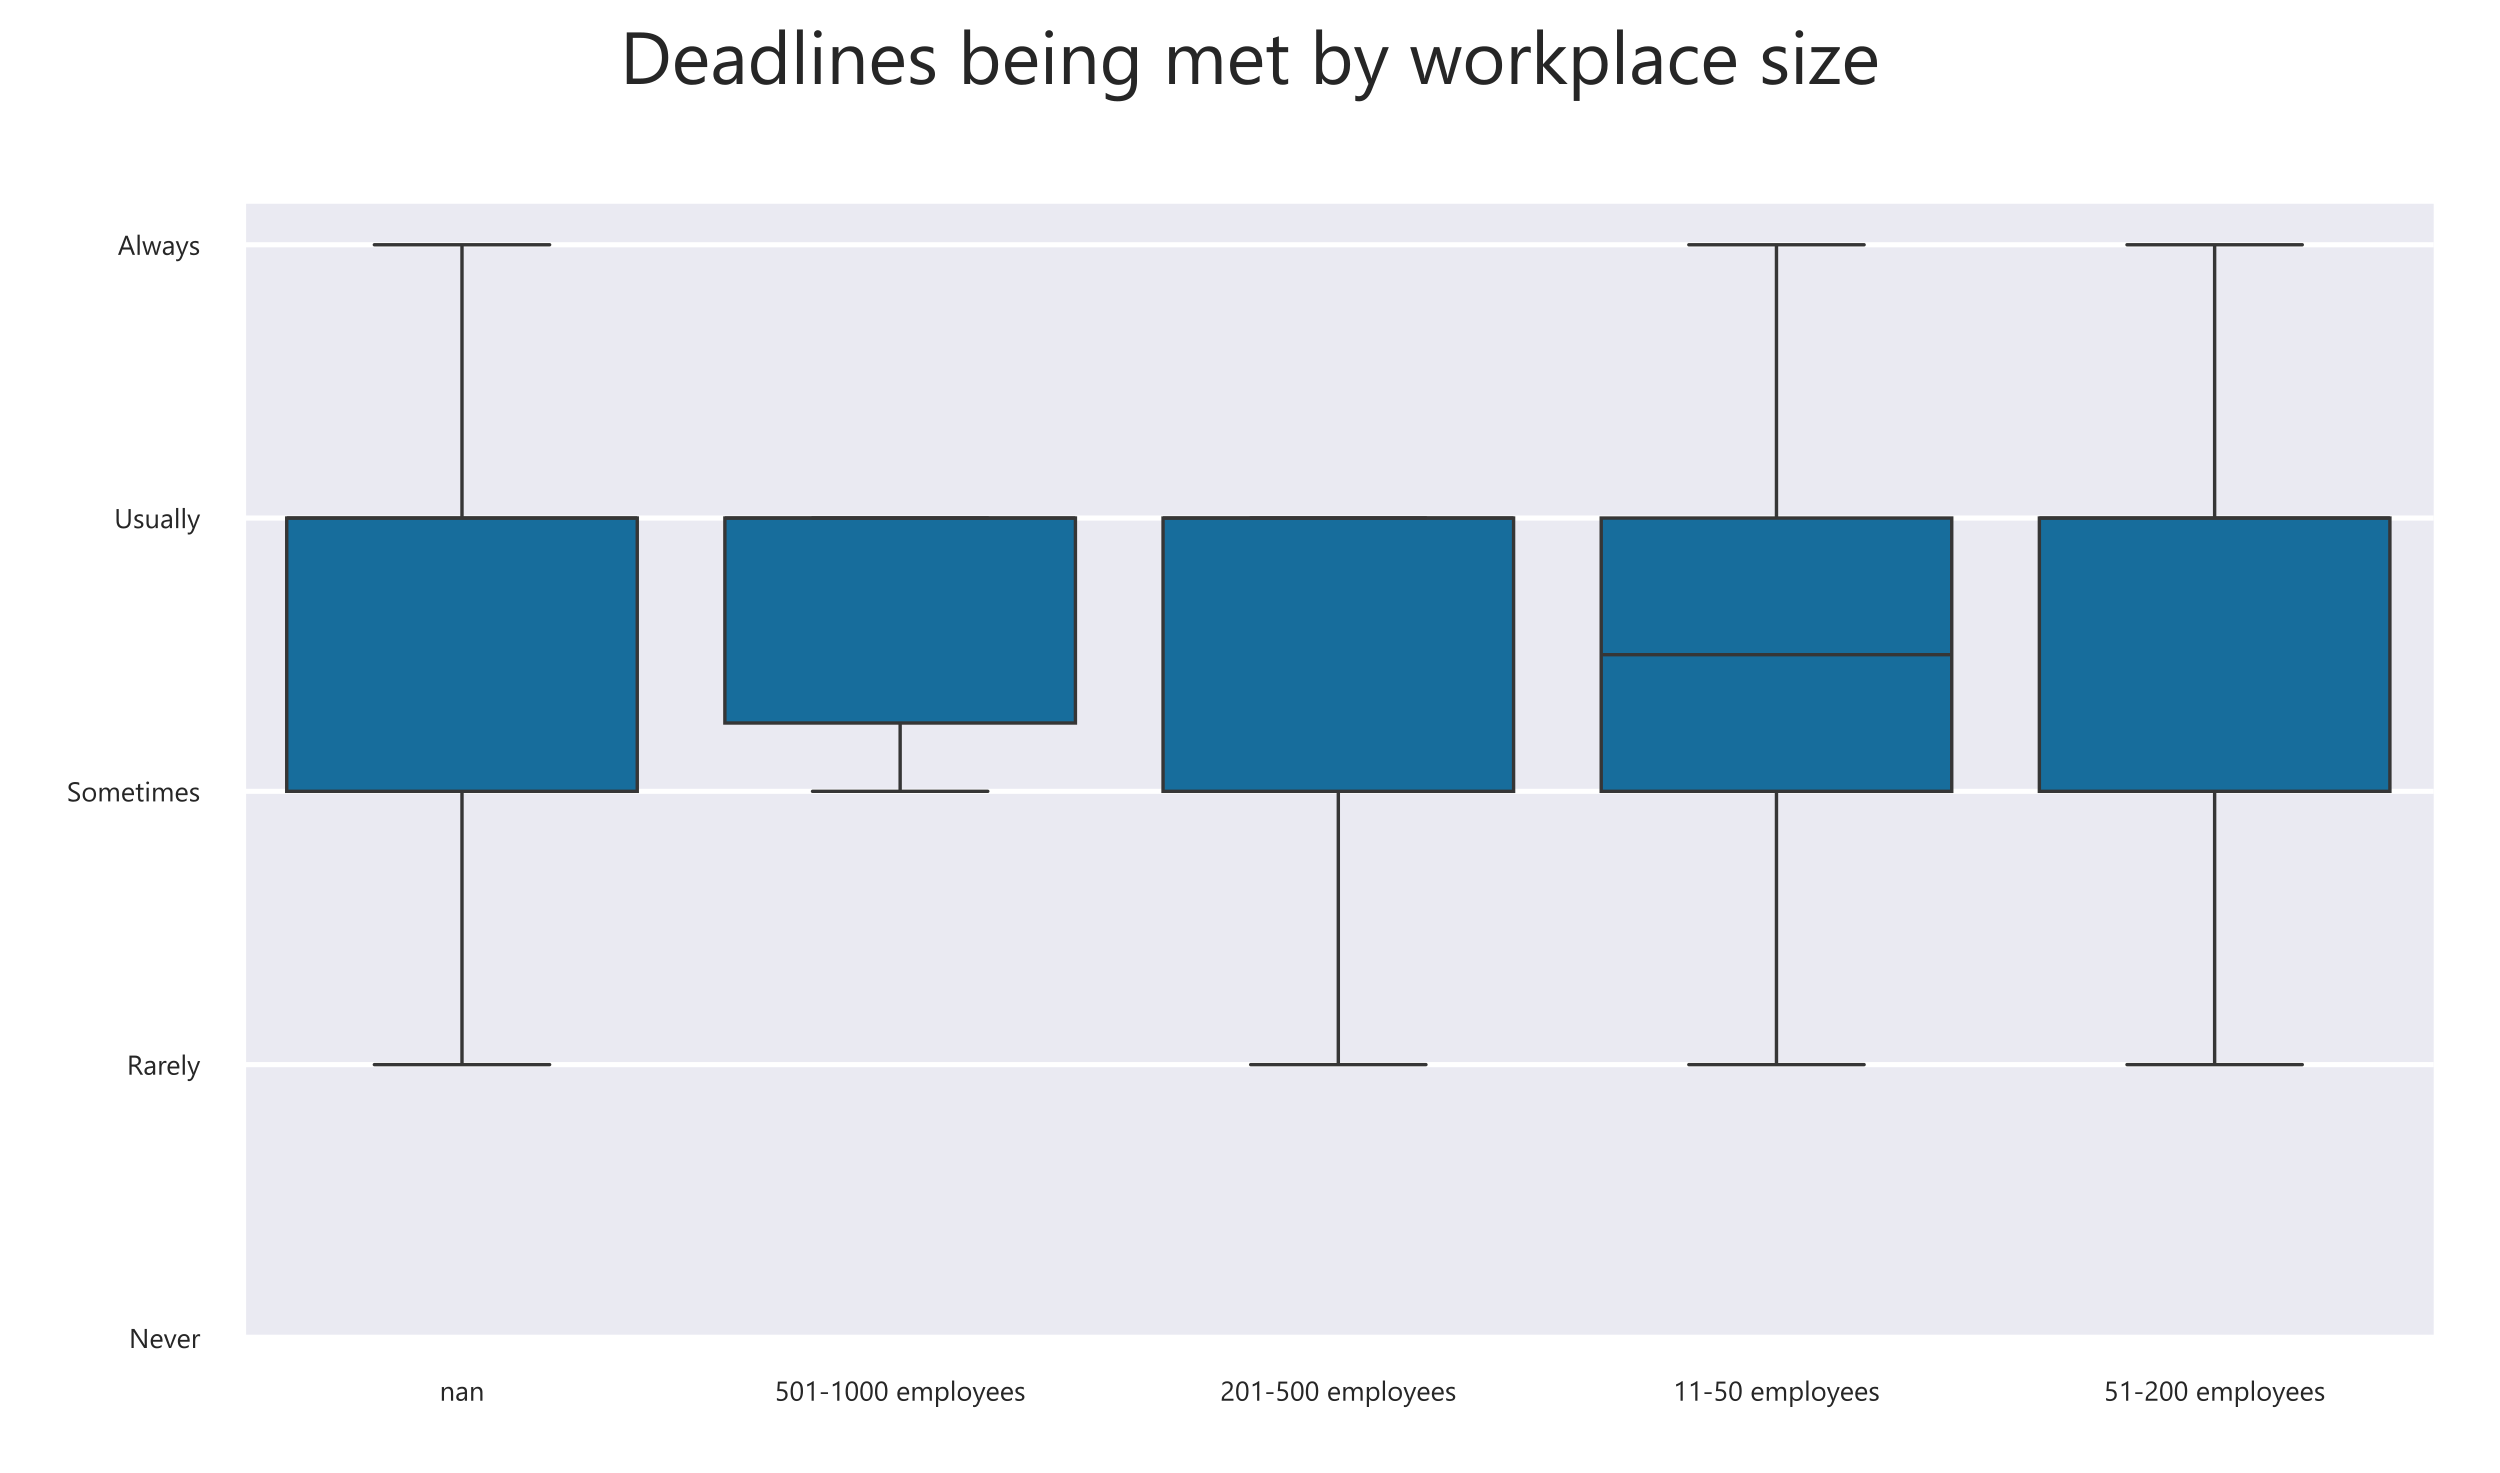
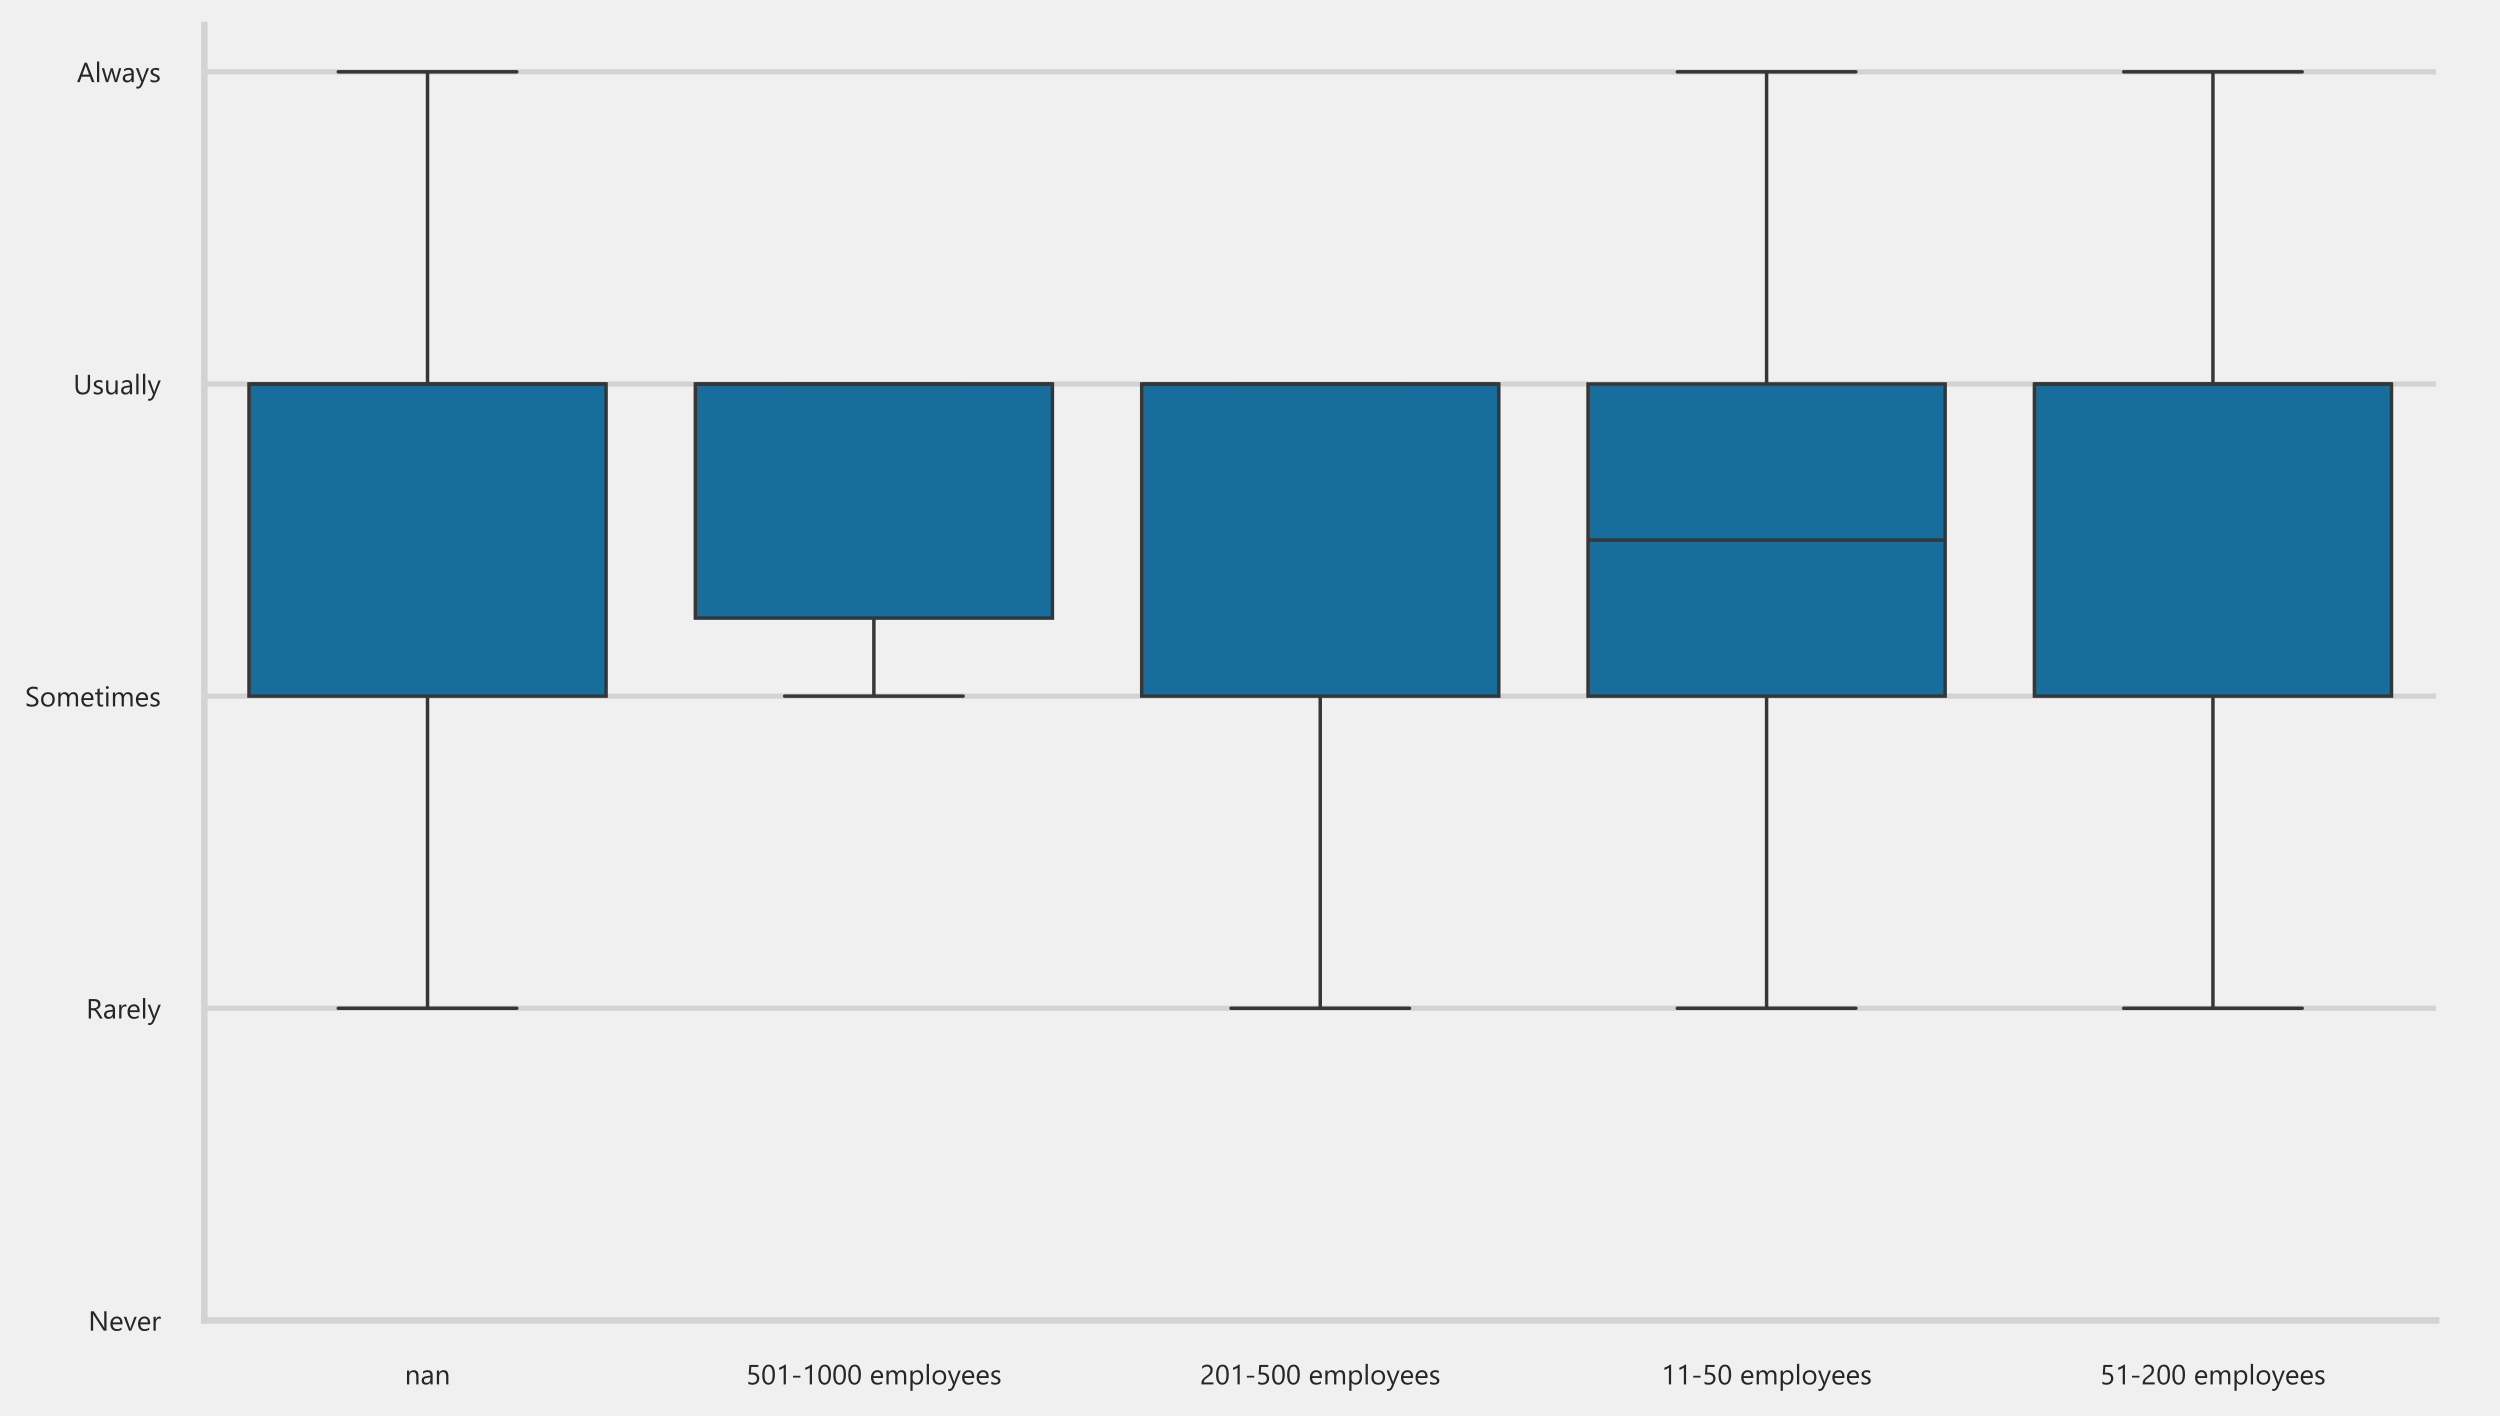
- <svg xmlns="http://www.w3.org/2000/svg" xmlns:xlink="http://www.w3.org/1999/xlink" width="733.2pt" height="432pt" viewBox="0 0 733.2 432" version="1.1">
+ <svg xmlns="http://www.w3.org/2000/svg" xmlns:xlink="http://www.w3.org/1999/xlink" width="719.741pt" height="407.645pt" viewBox="0 0 719.741 407.645" version="1.1">
  <defs>
    <style type="text/css">*{stroke-linejoin: round; stroke-linecap: butt}</style>
  </defs>
  <g id="figure_1">
    <g id="patch_1">
-       <path d="M 0 432  L 733.2 432  L 733.2 0  L 0 0  z " style="fill: #ffffff" />
+       <path d="M -0 407.645  L 719.741 407.645  L 719.741 0  L -0 0  L -0 407.645  z " style="fill: none" />
    </g>
    <g id="axes_1">
      <g id="patch_2">
-         <path d="M 71.24 392.38  L 713.76 392.38  L 713.76 59.76  L 71.24 59.76  z " style="fill: #eaeaf2" />
+         <path d="M 58.831 380.14  L 701.351 380.14  L 701.351 7.2  L 58.831 7.2  L 58.831 380.14  z " style="fill: none" />
      </g>
      <g id="matplotlib.axis_1">
        <g id="xtick_1">
          <g id="text_1">
-             <g style="fill: #262626" transform="translate(128.9295 410.8025) scale(0.08 -0.08)">
+             <g style="fill: #262626" transform="translate(116.5208 398.5625) scale(0.08 -0.08)">
              <defs>
                <path id="SegoeUI-6e" d="M 3175 0  L 2663 0  L 2663 1825  Q 2663 2844 1919 2844  Q 1534 2844 1282 2555  Q 1031 2266 1031 1825  L 1031 0  L 519 0  L 519 3200  L 1031 3200  L 1031 2669  L 1044 2669  Q 1406 3275 2094 3275  Q 2619 3275 2897 2936  Q 3175 2597 3175 1956  L 3175 0  z " transform="scale(0.015625)" />
                <path id="SegoeUI-61" d="M 2809 0  L 2297 0  L 2297 500  L 2284 500  Q 1950 -75 1300 -75  Q 822 -75 551 178  Q 281 431 281 850  Q 281 1747 1338 1894  L 2297 2028  Q 2297 2844 1638 2844  Q 1059 2844 594 2450  L 594 2975  Q 1066 3275 1681 3275  Q 2809 3275 2809 2081  L 2809 0  z M 2297 1619  L 1525 1513  Q 1169 1463 987 1336  Q 806 1209 806 888  Q 806 653 973 504  Q 1141 356 1419 356  Q 1800 356 2048 623  Q 2297 891 2297 1300  L 2297 1619  z " transform="scale(0.015625)" />
              </defs>
              <use xlink:href="#SegoeUI-6e" />
              <use xlink:href="#SegoeUI-61" x="56.592" />
              <use xlink:href="#SegoeUI-6e" x="107.471" />
            </g>
          </g>
        </g>
        <g id="xtick_2">
          <g id="text_2">
-             <g style="fill: #262626" transform="translate(227.2085 410.8025) scale(0.08 -0.08)">
+             <g style="fill: #262626" transform="translate(214.7997 398.5625) scale(0.08 -0.08)">
              <defs>
                <path id="SegoeUI-35" d="M 3028 1369  Q 3028 1041 2915 775  Q 2803 509 2595 318  Q 2388 128 2094 25  Q 1800 -78 1441 -78  Q 816 -78 513 109  L 513 653  Q 969 359 1447 359  Q 1691 359 1886 431  Q 2081 503 2218 631  Q 2356 759 2429 940  Q 2503 1122 2503 1338  Q 2503 1775 2209 2023  Q 1916 2272 1356 2272  Q 1266 2272 1166 2269  Q 1066 2266 966 2261  Q 866 2256 770 2250  Q 675 2244 597 2234  L 750 4481  L 2822 4481  L 2822 4019  L 1194 4019  L 1103 2703  Q 1203 2709 1315 2714  Q 1428 2719 1516 2719  Q 1872 2719 2153 2625  Q 2434 2531 2629 2357  Q 2825 2184 2926 1932  Q 3028 1681 3028 1369  z " transform="scale(0.015625)" />
                <path id="SegoeUI-30" d="M 3188 2259  Q 3188 1697 3086 1262  Q 2984 828 2792 529  Q 2600 231 2320 76  Q 2041 -78 1684 -78  Q 1347 -78 1083 70  Q 819 219 637 503  Q 456 788 362 1202  Q 269 1616 269 2150  Q 269 2738 367 3188  Q 466 3638 656 3942  Q 847 4247 1130 4401  Q 1413 4556 1778 4556  Q 3188 4556 3188 2259  z M 2663 2209  Q 2663 4122 1753 4122  Q 794 4122 794 2175  Q 794 359 1734 359  Q 2663 359 2663 2209  z " transform="scale(0.015625)" />
                <path id="SegoeUI-31" d="M 2263 0  L 1750 0  L 1750 3872  Q 1691 3813 1577 3736  Q 1463 3659 1320 3584  Q 1178 3509 1020 3443  Q 863 3378 713 3341  L 713 3859  Q 881 3906 1070 3986  Q 1259 4066 1442 4164  Q 1625 4263 1787 4370  Q 1950 4478 2069 4581  L 2263 4581  L 2263 0  z " transform="scale(0.015625)" />
                <path id="SegoeUI-2d" d="M 2156 1581  L 450 1581  L 450 1984  L 2156 1984  L 2156 1581  z " transform="scale(0.015625)" />
                <path id="SegoeUI-20" transform="scale(0.015625)" />
                <path id="SegoeUI-65" d="M 3091 1472  L 831 1472  Q 844 938 1119 647  Q 1394 356 1875 356  Q 2416 356 2869 713  L 2869 231  Q 2447 -75 1753 -75  Q 1075 -75 687 361  Q 300 797 300 1588  Q 300 2334 723 2804  Q 1147 3275 1775 3275  Q 2403 3275 2747 2869  Q 3091 2463 3091 1741  L 3091 1472  z M 2566 1906  Q 2563 2350 2352 2597  Q 2141 2844 1766 2844  Q 1403 2844 1150 2584  Q 897 2325 838 1906  L 2566 1906  z " transform="scale(0.015625)" />
                <path id="SegoeUI-6d" d="M 5063 0  L 4550 0  L 4550 1838  Q 4550 2369 4386 2606  Q 4222 2844 3834 2844  Q 3506 2844 3276 2544  Q 3047 2244 3047 1825  L 3047 0  L 2534 0  L 2534 1900  Q 2534 2844 1806 2844  Q 1469 2844 1250 2561  Q 1031 2278 1031 1825  L 1031 0  L 519 0  L 519 3200  L 1031 3200  L 1031 2694  L 1044 2694  Q 1384 3275 2038 3275  Q 2366 3275 2609 3092  Q 2853 2909 2944 2613  Q 3300 3275 4006 3275  Q 5063 3275 5063 1972  L 5063 0  z " transform="scale(0.015625)" />
                <path id="SegoeUI-70" d="M 1044 463  L 1031 463  L 1031 -1472  L 519 -1472  L 519 3200  L 1031 3200  L 1031 2638  L 1044 2638  Q 1422 3275 2150 3275  Q 2769 3275 3116 2845  Q 3463 2416 3463 1694  Q 3463 891 3072 408  Q 2681 -75 2003 -75  Q 1381 -75 1044 463  z M 1031 1753  L 1031 1306  Q 1031 909 1289 632  Q 1547 356 1944 356  Q 2409 356 2673 712  Q 2938 1069 2938 1703  Q 2938 2238 2691 2541  Q 2444 2844 2022 2844  Q 1575 2844 1303 2533  Q 1031 2222 1031 1753  z " transform="scale(0.015625)" />
                <path id="SegoeUI-6c" d="M 1031 0  L 519 0  L 519 4738  L 1031 4738  L 1031 0  z " transform="scale(0.015625)" />
                <path id="SegoeUI-6f" d="M 1856 -75  Q 1147 -75 723 373  Q 300 822 300 1563  Q 300 2369 740 2822  Q 1181 3275 1931 3275  Q 2647 3275 3048 2834  Q 3450 2394 3450 1613  Q 3450 847 3017 386  Q 2584 -75 1856 -75  z M 1894 2844  Q 1400 2844 1112 2508  Q 825 2172 825 1581  Q 825 1013 1115 684  Q 1406 356 1894 356  Q 2391 356 2658 678  Q 2925 1000 2925 1594  Q 2925 2194 2658 2519  Q 2391 2844 1894 2844  z " transform="scale(0.015625)" />
                <path id="SegoeUI-79" d="M 3066 3200  L 1594 -513  Q 1200 -1506 488 -1506  Q 288 -1506 153 -1466  L 153 -1006  Q 319 -1063 456 -1063  Q 844 -1063 1038 -600  L 1294 6  L 44 3200  L 613 3200  L 1478 738  Q 1494 691 1544 494  L 1563 494  Q 1578 569 1625 731  L 2534 3200  L 3066 3200  z " transform="scale(0.015625)" />
                <path id="SegoeUI-73" d="M 325 116  L 325 666  Q 744 356 1247 356  Q 1922 356 1922 806  Q 1922 934 1864 1023  Q 1806 1113 1707 1181  Q 1609 1250 1476 1304  Q 1344 1359 1191 1419  Q 978 1503 817 1589  Q 656 1675 548 1783  Q 441 1891 386 2028  Q 331 2166 331 2350  Q 331 2575 434 2748  Q 538 2922 709 3039  Q 881 3156 1101 3215  Q 1322 3275 1556 3275  Q 1972 3275 2300 3131  L 2300 2613  Q 1947 2844 1488 2844  Q 1344 2844 1228 2811  Q 1113 2778 1030 2718  Q 947 2659 901 2576  Q 856 2494 856 2394  Q 856 2269 901 2184  Q 947 2100 1034 2034  Q 1122 1969 1247 1916  Q 1372 1863 1531 1800  Q 1744 1719 1912 1633  Q 2081 1547 2200 1439  Q 2319 1331 2383 1190  Q 2447 1050 2447 856  Q 2447 619 2342 444  Q 2238 269 2063 153  Q 1888 38 1659 -18  Q 1431 -75 1181 -75  Q 688 -75 325 116  z " transform="scale(0.015625)" />
              </defs>
              <use xlink:href="#SegoeUI-35" />
              <use xlink:href="#SegoeUI-30" x="53.906" />
              <use xlink:href="#SegoeUI-31" x="107.812" />
              <use xlink:href="#SegoeUI-2d" x="161.719" />
              <use xlink:href="#SegoeUI-31" x="201.709" />
              <use xlink:href="#SegoeUI-30" x="255.615" />
              <use xlink:href="#SegoeUI-30" x="309.521" />
              <use xlink:href="#SegoeUI-30" x="363.428" />
              <use xlink:href="#SegoeUI-20" x="417.334" />
              <use xlink:href="#SegoeUI-65" x="444.727" />
              <use xlink:href="#SegoeUI-6d" x="497.021" />
              <use xlink:href="#SegoeUI-70" x="583.154" />
              <use xlink:href="#SegoeUI-6c" x="641.943" />
              <use xlink:href="#SegoeUI-6f" x="666.162" />
              <use xlink:href="#SegoeUI-79" x="724.756" />
              <use xlink:href="#SegoeUI-65" x="772.645" />
              <use xlink:href="#SegoeUI-65" x="824.939" />
              <use xlink:href="#SegoeUI-73" x="877.234" />
            </g>
          </g>
        </g>
        <g id="xtick_3">
          <g id="text_3">
-             <g style="fill: #262626" transform="translate(357.8687 410.8025) scale(0.08 -0.08)">
+             <g style="fill: #262626" transform="translate(345.46 398.5625) scale(0.08 -0.08)">
              <defs>
                <path id="SegoeUI-32" d="M 2413 3306  Q 2413 3513 2348 3666  Q 2284 3819 2173 3920  Q 2063 4022 1913 4072  Q 1763 4122 1588 4122  Q 1438 4122 1294 4081  Q 1150 4041 1014 3969  Q 878 3897 751 3797  Q 625 3697 516 3575  L 516 4125  Q 731 4334 998 4445  Q 1266 4556 1650 4556  Q 1925 4556 2159 4476  Q 2394 4397 2566 4244  Q 2738 4091 2836 3866  Q 2934 3641 2934 3350  Q 2934 3084 2873 2868  Q 2813 2653 2689 2462  Q 2566 2272 2378 2097  Q 2191 1922 1938 1741  Q 1622 1516 1417 1356  Q 1213 1197 1092 1058  Q 972 919 923 780  Q 875 641 875 459  L 3106 459  L 3106 0  L 341 0  L 341 222  Q 341 509 403 728  Q 466 947 609 1144  Q 753 1341 986 1537  Q 1219 1734 1556 1981  Q 1800 2156 1964 2315  Q 2128 2475 2228 2634  Q 2328 2794 2370 2958  Q 2413 3122 2413 3306  z " transform="scale(0.015625)" />
              </defs>
              <use xlink:href="#SegoeUI-32" />
              <use xlink:href="#SegoeUI-30" x="53.906" />
              <use xlink:href="#SegoeUI-31" x="107.812" />
              <use xlink:href="#SegoeUI-2d" x="161.719" />
              <use xlink:href="#SegoeUI-35" x="201.709" />
              <use xlink:href="#SegoeUI-30" x="255.615" />
              <use xlink:href="#SegoeUI-30" x="309.521" />
              <use xlink:href="#SegoeUI-20" x="363.428" />
              <use xlink:href="#SegoeUI-65" x="390.82" />
              <use xlink:href="#SegoeUI-6d" x="443.115" />
              <use xlink:href="#SegoeUI-70" x="529.248" />
              <use xlink:href="#SegoeUI-6c" x="588.037" />
              <use xlink:href="#SegoeUI-6f" x="612.256" />
              <use xlink:href="#SegoeUI-79" x="670.85" />
              <use xlink:href="#SegoeUI-65" x="718.738" />
              <use xlink:href="#SegoeUI-65" x="771.033" />
              <use xlink:href="#SegoeUI-73" x="823.328" />
            </g>
          </g>
        </g>
        <g id="xtick_4">
          <g id="text_4">
-             <g style="fill: #262626" transform="translate(490.6852 410.8025) scale(0.08 -0.08)">
+             <g style="fill: #262626" transform="translate(478.2765 398.5625) scale(0.08 -0.08)">
              <use xlink:href="#SegoeUI-31" />
              <use xlink:href="#SegoeUI-31" x="53.906" />
              <use xlink:href="#SegoeUI-2d" x="107.812" />
              <use xlink:href="#SegoeUI-35" x="147.803" />
              <use xlink:href="#SegoeUI-30" x="201.709" />
              <use xlink:href="#SegoeUI-20" x="255.615" />
              <use xlink:href="#SegoeUI-65" x="283.008" />
              <use xlink:href="#SegoeUI-6d" x="335.303" />
              <use xlink:href="#SegoeUI-70" x="421.436" />
              <use xlink:href="#SegoeUI-6c" x="480.225" />
              <use xlink:href="#SegoeUI-6f" x="504.443" />
              <use xlink:href="#SegoeUI-79" x="563.037" />
              <use xlink:href="#SegoeUI-65" x="610.926" />
              <use xlink:href="#SegoeUI-65" x="663.221" />
              <use xlink:href="#SegoeUI-73" x="715.516" />
            </g>
          </g>
        </g>
        <g id="xtick_5">
          <g id="text_5">
-             <g style="fill: #262626" transform="translate(617.033 410.8025) scale(0.08 -0.08)">
+             <g style="fill: #262626" transform="translate(604.6242 398.5625) scale(0.08 -0.08)">
              <use xlink:href="#SegoeUI-35" />
              <use xlink:href="#SegoeUI-31" x="53.906" />
              <use xlink:href="#SegoeUI-2d" x="107.812" />
              <use xlink:href="#SegoeUI-32" x="147.803" />
              <use xlink:href="#SegoeUI-30" x="201.709" />
              <use xlink:href="#SegoeUI-30" x="255.615" />
              <use xlink:href="#SegoeUI-20" x="309.521" />
              <use xlink:href="#SegoeUI-65" x="336.914" />
              <use xlink:href="#SegoeUI-6d" x="389.209" />
              <use xlink:href="#SegoeUI-70" x="475.342" />
              <use xlink:href="#SegoeUI-6c" x="534.131" />
              <use xlink:href="#SegoeUI-6f" x="558.35" />
              <use xlink:href="#SegoeUI-79" x="616.943" />
              <use xlink:href="#SegoeUI-65" x="664.832" />
              <use xlink:href="#SegoeUI-65" x="717.127" />
              <use xlink:href="#SegoeUI-73" x="769.422" />
            </g>
          </g>
        </g>
      </g>
      <g id="matplotlib.axis_2">
        <g id="ytick_1">
          <g id="line2d_1">
-             <path d="M 71.24 392.38  L 713.76 392.38  " clip-path="url(#p234b2eb844)" style="fill: none; stroke: #ffffff; stroke-width: 1.5; stroke-linecap: round" />
+             <path d="M 58.831 380.14  L 701.351 380.14  " clip-path="url(#pc8fc991349)" style="fill: none; stroke: #d3d3d3; stroke-width: 1.5; stroke-linecap: round" />
          </g>
          <g id="text_6">
-             <g style="fill: #262626" transform="translate(37.82375 395.3413) scale(0.08 -0.08)">
+             <g style="fill: #262626" transform="translate(25.415 383.1012) scale(0.08 -0.08)">
              <defs>
                <path id="SegoeUI-4e" d="M 4200 0  L 3556 0  L 1250 3572  Q 1163 3706 1106 3853  L 1088 3853  Q 1113 3709 1113 3238  L 1113 0  L 588 0  L 588 4481  L 1269 4481  L 3513 966  Q 3653 747 3694 666  L 3706 666  Q 3675 859 3675 1325  L 3675 4481  L 4200 4481  L 4200 0  z " transform="scale(0.015625)" />
                <path id="SegoeUI-76" d="M 3034 3200  L 1759 0  L 1256 0  L 44 3200  L 606 3200  L 1419 875  Q 1509 619 1531 428  L 1544 428  Q 1575 669 1644 863  L 2494 3200  L 3034 3200  z " transform="scale(0.015625)" />
                <path id="SegoeUI-72" d="M 2188 2681  Q 2053 2784 1800 2784  Q 1472 2784 1251 2475  Q 1031 2166 1031 1631  L 1031 0  L 519 0  L 519 3200  L 1031 3200  L 1031 2541  L 1044 2541  Q 1153 2878 1378 3067  Q 1603 3256 1881 3256  Q 2081 3256 2188 3213  L 2188 2681  z " transform="scale(0.015625)" />
              </defs>
              <use xlink:href="#SegoeUI-4e" />
              <use xlink:href="#SegoeUI-65" x="74.805" />
              <use xlink:href="#SegoeUI-76" x="127.1" />
              <use xlink:href="#SegoeUI-65" x="174.375" />
              <use xlink:href="#SegoeUI-72" x="226.67" />
            </g>
          </g>
        </g>
        <g id="ytick_2">
          <g id="line2d_2">
-             <path d="M 71.24 312.231  L 713.76 312.231  " clip-path="url(#p234b2eb844)" style="fill: none; stroke: #ffffff; stroke-width: 1.5; stroke-linecap: round" />
+             <path d="M 58.831 290.275  L 701.351 290.275  " clip-path="url(#pc8fc991349)" style="fill: none; stroke: #d3d3d3; stroke-width: 1.5; stroke-linecap: round" />
          </g>
          <g id="text_7">
-             <g style="fill: #262626" transform="translate(37.22125 315.1919) scale(0.08 -0.08)">
+             <g style="fill: #262626" transform="translate(24.8125 293.2362) scale(0.08 -0.08)">
              <defs>
                <path id="SegoeUI-52" d="M 3800 0  L 3175 0  L 2425 1256  Q 2322 1431 2225 1554  Q 2128 1678 2026 1756  Q 1925 1834 1808 1870  Q 1691 1906 1544 1906  L 1113 1906  L 1113 0  L 588 0  L 588 4481  L 1925 4481  Q 2219 4481 2467 4407  Q 2716 4334 2898 4184  Q 3081 4034 3184 3811  Q 3288 3588 3288 3288  Q 3288 3053 3217 2858  Q 3147 2663 3017 2509  Q 2888 2356 2705 2248  Q 2522 2141 2294 2081  L 2294 2069  Q 2406 2019 2489 1955  Q 2572 1891 2647 1803  Q 2722 1716 2795 1605  Q 2869 1494 2959 1347  L 3800 0  z M 1113 4006  L 1113 2381  L 1825 2381  Q 2022 2381 2189 2440  Q 2356 2500 2478 2611  Q 2600 2722 2669 2883  Q 2738 3044 2738 3244  Q 2738 3603 2505 3804  Q 2272 4006 1831 4006  L 1113 4006  z " transform="scale(0.015625)" />
              </defs>
              <use xlink:href="#SegoeUI-52" />
              <use xlink:href="#SegoeUI-61" x="59.814" />
              <use xlink:href="#SegoeUI-72" x="110.693" />
              <use xlink:href="#SegoeUI-65" x="144.084" />
              <use xlink:href="#SegoeUI-6c" x="196.379" />
              <use xlink:href="#SegoeUI-79" x="220.598" />
            </g>
          </g>
        </g>
        <g id="ytick_3">
          <g id="line2d_3">
-             <path d="M 71.24 232.081  L 713.76 232.081  " clip-path="url(#p234b2eb844)" style="fill: none; stroke: #ffffff; stroke-width: 1.5; stroke-linecap: round" />
+             <path d="M 58.831 200.41  L 701.351 200.41  " clip-path="url(#pc8fc991349)" style="fill: none; stroke: #d3d3d3; stroke-width: 1.5; stroke-linecap: round" />
          </g>
          <g id="text_8">
-             <g style="fill: #262626" transform="translate(19.60875 235.0425) scale(0.08 -0.08)">
+             <g style="fill: #262626" transform="translate(7.2 203.3711) scale(0.08 -0.08)">
              <defs>
                <path id="SegoeUI-53" d="M 378 181  L 378 800  Q 484 706 632 631  Q 781 556 945 504  Q 1109 453 1275 425  Q 1441 397 1581 397  Q 2066 397 2305 576  Q 2544 756 2544 1094  Q 2544 1275 2464 1409  Q 2384 1544 2243 1655  Q 2103 1766 1911 1867  Q 1719 1969 1497 2081  Q 1263 2200 1059 2322  Q 856 2444 706 2591  Q 556 2738 470 2923  Q 384 3109 384 3359  Q 384 3666 518 3892  Q 653 4119 872 4266  Q 1091 4413 1370 4484  Q 1650 4556 1941 4556  Q 2603 4556 2906 4397  L 2906 3806  Q 2509 4081 1888 4081  Q 1716 4081 1544 4045  Q 1372 4009 1237 3928  Q 1103 3847 1018 3719  Q 934 3591 934 3406  Q 934 3234 998 3109  Q 1063 2984 1188 2881  Q 1313 2778 1492 2681  Q 1672 2584 1906 2469  Q 2147 2350 2362 2219  Q 2578 2088 2740 1928  Q 2903 1769 2998 1575  Q 3094 1381 3094 1131  Q 3094 800 2964 570  Q 2834 341 2614 197  Q 2394 53 2106 -11  Q 1819 -75 1500 -75  Q 1394 -75 1237 -58  Q 1081 -41 918 -8  Q 756 25 611 73  Q 466 122 378 181  z " transform="scale(0.015625)" />
                <path id="SegoeUI-74" d="M 2003 31  Q 1822 -69 1525 -69  Q 684 -69 684 869  L 684 2763  L 134 2763  L 134 3200  L 684 3200  L 684 3981  L 1197 4147  L 1197 3200  L 2003 3200  L 2003 2763  L 1197 2763  L 1197 959  Q 1197 638 1306 500  Q 1416 363 1669 363  Q 1863 363 2003 469  L 2003 31  z " transform="scale(0.015625)" />
                <path id="SegoeUI-69" d="M 781 4013  Q 644 4013 547 4106  Q 450 4200 450 4344  Q 450 4488 547 4583  Q 644 4678 781 4678  Q 922 4678 1020 4583  Q 1119 4488 1119 4344  Q 1119 4206 1020 4109  Q 922 4013 781 4013  z M 1031 0  L 519 0  L 519 3200  L 1031 3200  L 1031 0  z " transform="scale(0.015625)" />
              </defs>
              <use xlink:href="#SegoeUI-53" />
              <use xlink:href="#SegoeUI-6f" x="53.125" />
              <use xlink:href="#SegoeUI-6d" x="111.719" />
              <use xlink:href="#SegoeUI-65" x="197.852" />
              <use xlink:href="#SegoeUI-74" x="250.146" />
              <use xlink:href="#SegoeUI-69" x="284.033" />
              <use xlink:href="#SegoeUI-6d" x="308.252" />
              <use xlink:href="#SegoeUI-65" x="394.385" />
              <use xlink:href="#SegoeUI-73" x="446.68" />
            </g>
          </g>
        </g>
        <g id="ytick_4">
          <g id="line2d_4">
-             <path d="M 71.24 151.932  L 713.76 151.932  " clip-path="url(#p234b2eb844)" style="fill: none; stroke: #ffffff; stroke-width: 1.5; stroke-linecap: round" />
+             <path d="M 58.831 110.545  L 701.351 110.545  " clip-path="url(#pc8fc991349)" style="fill: none; stroke: #d3d3d3; stroke-width: 1.5; stroke-linecap: round" />
          </g>
          <g id="text_9">
-             <g style="fill: #262626" transform="translate(33.505 154.8931) scale(0.08 -0.08)">
+             <g style="fill: #262626" transform="translate(21.09625 113.5061) scale(0.08 -0.08)">
              <defs>
                <path id="SegoeUI-55" d="M 3866 1813  Q 3866 -75 2163 -75  Q 531 -75 531 1741  L 531 4481  L 1056 4481  L 1056 1775  Q 1056 397 2219 397  Q 3341 397 3341 1728  L 3341 4481  L 3866 4481  L 3866 1813  z " transform="scale(0.015625)" />
                <path id="SegoeUI-75" d="M 3106 0  L 2594 0  L 2594 506  L 2581 506  Q 2263 -75 1594 -75  Q 450 -75 450 1288  L 450 3200  L 959 3200  L 959 1369  Q 959 356 1734 356  Q 2109 356 2351 632  Q 2594 909 2594 1356  L 2594 3200  L 3106 3200  L 3106 0  z " transform="scale(0.015625)" />
              </defs>
              <use xlink:href="#SegoeUI-55" />
              <use xlink:href="#SegoeUI-73" x="68.701" />
              <use xlink:href="#SegoeUI-75" x="111.133" />
              <use xlink:href="#SegoeUI-61" x="167.725" />
              <use xlink:href="#SegoeUI-6c" x="218.604" />
              <use xlink:href="#SegoeUI-6c" x="242.822" />
              <use xlink:href="#SegoeUI-79" x="267.041" />
            </g>
          </g>
        </g>
        <g id="ytick_5">
          <g id="line2d_5">
-             <path d="M 71.24 71.782  L 713.76 71.782  " clip-path="url(#p234b2eb844)" style="fill: none; stroke: #ffffff; stroke-width: 1.5; stroke-linecap: round" />
+             <path d="M 58.831 20.68  L 701.351 20.68  " clip-path="url(#pc8fc991349)" style="fill: none; stroke: #d3d3d3; stroke-width: 1.5; stroke-linecap: round" />
          </g>
          <g id="text_10">
-             <g style="fill: #262626" transform="translate(34.525 74.74366) scale(0.08 -0.08)">
+             <g style="fill: #262626" transform="translate(22.11625 23.64101) scale(0.08 -0.08)">
              <defs>
                <path id="SegoeUI-41" d="M 4056 0  L 3475 0  L 3000 1256  L 1100 1256  L 653 0  L 69 0  L 1788 4481  L 2331 4481  L 4056 0  z M 2828 1728  L 2125 3638  Q 2091 3731 2056 3938  L 2044 3938  Q 2013 3747 1972 3638  L 1275 1728  L 2828 1728  z " transform="scale(0.015625)" />
                <path id="SegoeUI-77" d="M 4550 3200  L 3591 0  L 3059 0  L 2400 2291  Q 2363 2422 2350 2588  L 2338 2588  Q 2328 2475 2272 2297  L 1556 0  L 1044 0  L 75 3200  L 613 3200  L 1275 794  Q 1306 684 1319 506  L 1344 506  Q 1353 644 1400 800  L 2138 3200  L 2606 3200  L 3269 788  Q 3300 672 3316 500  L 3341 500  Q 3347 622 3394 788  L 4044 3200  L 4550 3200  z " transform="scale(0.015625)" />
              </defs>
              <use xlink:href="#SegoeUI-41" />
              <use xlink:href="#SegoeUI-6c" x="64.502" />
              <use xlink:href="#SegoeUI-77" x="88.721" />
              <use xlink:href="#SegoeUI-61" x="160.986" />
              <use xlink:href="#SegoeUI-79" x="211.865" />
              <use xlink:href="#SegoeUI-73" x="260.254" />
            </g>
          </g>
        </g>
      </g>
      <g id="patch_3">
-         <path d="M 84.09 232.081  L 186.894 232.081  L 186.894 151.932  L 84.09 151.932  L 84.09 232.081  z " clip-path="url(#p234b2eb844)" style="fill: #176d9c; stroke: #363636; stroke-linejoin: miter" />
+         <path d="M 71.682 200.41  L 174.485 200.41  L 174.485 110.545  L 71.682 110.545  L 71.682 200.41  z " clip-path="url(#pc8fc991349)" style="fill: #176d9c; stroke: #363636; stroke-linejoin: miter" />
      </g>
      <g id="line2d_6">
-         <path d="M 135.492 232.081  L 135.492 312.231  " clip-path="url(#p234b2eb844)" style="fill: none; stroke: #363636" />
+         <path d="M 123.083 200.41  L 123.083 290.275  " clip-path="url(#pc8fc991349)" style="fill: none; stroke: #363636" />
      </g>
      <g id="line2d_7">
-         <path d="M 135.492 151.932  L 135.492 71.782  " clip-path="url(#p234b2eb844)" style="fill: none; stroke: #363636" />
+         <path d="M 123.083 110.545  L 123.083 20.68  " clip-path="url(#pc8fc991349)" style="fill: none; stroke: #363636" />
      </g>
      <g id="line2d_8">
-         <path d="M 109.791 312.231  L 161.193 312.231  " clip-path="url(#p234b2eb844)" style="fill: none; stroke: #363636; stroke-linecap: round" />
+         <path d="M 97.382 290.275  L 148.784 290.275  " clip-path="url(#pc8fc991349)" style="fill: none; stroke: #363636; stroke-linecap: round" />
      </g>
      <g id="line2d_9">
-         <path d="M 109.791 71.782  L 161.193 71.782  " clip-path="url(#p234b2eb844)" style="fill: none; stroke: #363636; stroke-linecap: round" />
+         <path d="M 97.382 20.68  L 148.784 20.68  " clip-path="url(#pc8fc991349)" style="fill: none; stroke: #363636; stroke-linecap: round" />
      </g>
      <g id="patch_4">
-         <path d="M 212.594 212.044  L 315.398 212.044  L 315.398 151.932  L 212.594 151.932  L 212.594 212.044  z " clip-path="url(#p234b2eb844)" style="fill: #176d9c; stroke: #363636; stroke-linejoin: miter" />
+         <path d="M 200.186 177.944  L 302.989 177.944  L 302.989 110.545  L 200.186 110.545  L 200.186 177.944  z " clip-path="url(#pc8fc991349)" style="fill: #176d9c; stroke: #363636; stroke-linejoin: miter" />
      </g>
      <g id="line2d_10">
-         <path d="M 263.996 212.044  L 263.996 232.081  " clip-path="url(#p234b2eb844)" style="fill: none; stroke: #363636" />
+         <path d="M 251.587 177.944  L 251.587 200.41  " clip-path="url(#pc8fc991349)" style="fill: none; stroke: #363636" />
      </g>
      <g id="line2d_11">
-         <path d="M 263.996 151.932  L 263.996 151.932  " clip-path="url(#p234b2eb844)" style="fill: none; stroke: #363636" />
+         <path d="M 251.587 110.545  L 251.587 110.545  " clip-path="url(#pc8fc991349)" style="fill: none; stroke: #363636" />
      </g>
      <g id="line2d_12">
-         <path d="M 238.295 232.081  L 289.697 232.081  " clip-path="url(#p234b2eb844)" style="fill: none; stroke: #363636; stroke-linecap: round" />
+         <path d="M 225.886 200.41  L 277.288 200.41  " clip-path="url(#pc8fc991349)" style="fill: none; stroke: #363636; stroke-linecap: round" />
      </g>
      <g id="line2d_13">
-         <path d="M 238.295 151.932  L 289.697 151.932  " clip-path="url(#p234b2eb844)" style="fill: none; stroke: #363636; stroke-linecap: round" />
+         <path d="M 225.886 110.545  L 277.288 110.545  " clip-path="url(#pc8fc991349)" style="fill: none; stroke: #363636; stroke-linecap: round" />
      </g>
      <g id="patch_5">
-         <path d="M 341.098 232.081  L 443.902 232.081  L 443.902 151.932  L 341.098 151.932  L 341.098 232.081  z " clip-path="url(#p234b2eb844)" style="fill: #176d9c; stroke: #363636; stroke-linejoin: miter" />
+         <path d="M 328.69 200.41  L 431.493 200.41  L 431.493 110.545  L 328.69 110.545  L 328.69 200.41  z " clip-path="url(#pc8fc991349)" style="fill: #176d9c; stroke: #363636; stroke-linejoin: miter" />
      </g>
      <g id="line2d_14">
-         <path d="M 392.5 232.081  L 392.5 312.231  " clip-path="url(#p234b2eb844)" style="fill: none; stroke: #363636" />
+         <path d="M 380.091 200.41  L 380.091 290.275  " clip-path="url(#pc8fc991349)" style="fill: none; stroke: #363636" />
      </g>
      <g id="line2d_15">
-         <path d="M 392.5 151.932  L 392.5 151.932  " clip-path="url(#p234b2eb844)" style="fill: none; stroke: #363636" />
+         <path d="M 380.091 110.545  L 380.091 110.545  " clip-path="url(#pc8fc991349)" style="fill: none; stroke: #363636" />
      </g>
      <g id="line2d_16">
-         <path d="M 366.799 312.231  L 418.201 312.231  " clip-path="url(#p234b2eb844)" style="fill: none; stroke: #363636; stroke-linecap: round" />
+         <path d="M 354.39 290.275  L 405.792 290.275  " clip-path="url(#pc8fc991349)" style="fill: none; stroke: #363636; stroke-linecap: round" />
      </g>
      <g id="line2d_17">
-         <path d="M 366.799 151.932  L 418.201 151.932  " clip-path="url(#p234b2eb844)" style="fill: none; stroke: #363636; stroke-linecap: round" />
+         <path d="M 354.39 110.545  L 405.792 110.545  " clip-path="url(#pc8fc991349)" style="fill: none; stroke: #363636; stroke-linecap: round" />
      </g>
      <g id="patch_6">
-         <path d="M 469.602 232.081  L 572.406 232.081  L 572.406 151.932  L 469.602 151.932  L 469.602 232.081  z " clip-path="url(#p234b2eb844)" style="fill: #176d9c; stroke: #363636; stroke-linejoin: miter" />
+         <path d="M 457.194 200.41  L 559.997 200.41  L 559.997 110.545  L 457.194 110.545  L 457.194 200.41  z " clip-path="url(#pc8fc991349)" style="fill: #176d9c; stroke: #363636; stroke-linejoin: miter" />
      </g>
      <g id="line2d_18">
-         <path d="M 521.004 232.081  L 521.004 312.231  " clip-path="url(#p234b2eb844)" style="fill: none; stroke: #363636" />
+         <path d="M 508.595 200.41  L 508.595 290.275  " clip-path="url(#pc8fc991349)" style="fill: none; stroke: #363636" />
      </g>
      <g id="line2d_19">
-         <path d="M 521.004 151.932  L 521.004 71.782  " clip-path="url(#p234b2eb844)" style="fill: none; stroke: #363636" />
+         <path d="M 508.595 110.545  L 508.595 20.68  " clip-path="url(#pc8fc991349)" style="fill: none; stroke: #363636" />
      </g>
      <g id="line2d_20">
-         <path d="M 495.303 312.231  L 546.705 312.231  " clip-path="url(#p234b2eb844)" style="fill: none; stroke: #363636; stroke-linecap: round" />
+         <path d="M 482.894 290.275  L 534.296 290.275  " clip-path="url(#pc8fc991349)" style="fill: none; stroke: #363636; stroke-linecap: round" />
      </g>
      <g id="line2d_21">
-         <path d="M 495.303 71.782  L 546.705 71.782  " clip-path="url(#p234b2eb844)" style="fill: none; stroke: #363636; stroke-linecap: round" />
+         <path d="M 482.894 20.68  L 534.296 20.68  " clip-path="url(#pc8fc991349)" style="fill: none; stroke: #363636; stroke-linecap: round" />
      </g>
      <g id="patch_7">
-         <path d="M 598.106 232.081  L 700.91 232.081  L 700.91 151.932  L 598.106 151.932  L 598.106 232.081  z " clip-path="url(#p234b2eb844)" style="fill: #176d9c; stroke: #363636; stroke-linejoin: miter" />
+         <path d="M 585.698 200.41  L 688.501 200.41  L 688.501 110.545  L 585.698 110.545  L 585.698 200.41  z " clip-path="url(#pc8fc991349)" style="fill: #176d9c; stroke: #363636; stroke-linejoin: miter" />
      </g>
      <g id="line2d_22">
-         <path d="M 649.508 232.081  L 649.508 312.231  " clip-path="url(#p234b2eb844)" style="fill: none; stroke: #363636" />
+         <path d="M 637.099 200.41  L 637.099 290.275  " clip-path="url(#pc8fc991349)" style="fill: none; stroke: #363636" />
      </g>
      <g id="line2d_23">
-         <path d="M 649.508 151.932  L 649.508 71.782  " clip-path="url(#p234b2eb844)" style="fill: none; stroke: #363636" />
+         <path d="M 637.099 110.545  L 637.099 20.68  " clip-path="url(#pc8fc991349)" style="fill: none; stroke: #363636" />
      </g>
      <g id="line2d_24">
-         <path d="M 623.807 312.231  L 675.209 312.231  " clip-path="url(#p234b2eb844)" style="fill: none; stroke: #363636; stroke-linecap: round" />
+         <path d="M 611.398 290.275  L 662.8 290.275  " clip-path="url(#pc8fc991349)" style="fill: none; stroke: #363636; stroke-linecap: round" />
      </g>
      <g id="line2d_25">
-         <path d="M 623.807 71.782  L 675.209 71.782  " clip-path="url(#p234b2eb844)" style="fill: none; stroke: #363636; stroke-linecap: round" />
+         <path d="M 611.398 20.68  L 662.8 20.68  " clip-path="url(#pc8fc991349)" style="fill: none; stroke: #363636; stroke-linecap: round" />
      </g>
      <g id="line2d_26">
-         <path d="M 84.09 151.932  L 186.894 151.932  " clip-path="url(#p234b2eb844)" style="fill: none; stroke: #363636" />
+         <path d="M 71.682 110.545  L 174.485 110.545  " clip-path="url(#pc8fc991349)" style="fill: none; stroke: #363636" />
      </g>
      <g id="line2d_27">
-         <path d="M 212.594 151.932  L 315.398 151.932  " clip-path="url(#p234b2eb844)" style="fill: none; stroke: #363636" />
+         <path d="M 200.186 110.545  L 302.989 110.545  " clip-path="url(#pc8fc991349)" style="fill: none; stroke: #363636" />
      </g>
      <g id="line2d_28">
-         <path d="M 341.098 151.932  L 443.902 151.932  " clip-path="url(#p234b2eb844)" style="fill: none; stroke: #363636" />
+         <path d="M 328.69 110.545  L 431.493 110.545  " clip-path="url(#pc8fc991349)" style="fill: none; stroke: #363636" />
      </g>
      <g id="line2d_29">
-         <path d="M 469.602 192.007  L 572.406 192.007  " clip-path="url(#p234b2eb844)" style="fill: none; stroke: #363636" />
+         <path d="M 457.194 155.477  L 559.997 155.477  " clip-path="url(#pc8fc991349)" style="fill: none; stroke: #363636" />
      </g>
      <g id="line2d_30">
-         <path d="M 598.106 151.932  L 700.91 151.932  " clip-path="url(#p234b2eb844)" style="fill: none; stroke: #363636" />
+         <path d="M 585.698 110.545  L 688.501 110.545  " clip-path="url(#pc8fc991349)" style="fill: none; stroke: #363636" />
      </g>
      <g id="patch_8">
-         <path d="M 71.24 392.38  L 71.24 59.76  " style="fill: none; stroke: #ffffff; stroke-width: 1.875; stroke-linejoin: miter; stroke-linecap: square" />
+         <path d="M 58.831 380.14  L 58.831 7.2  " style="fill: none; stroke: #d3d3d3; stroke-width: 1.875; stroke-linejoin: miter; stroke-linecap: square" />
      </g>
      <g id="patch_9">
-         <path d="M 71.24 392.38  L 713.76 392.38  " style="fill: none; stroke: #ffffff; stroke-width: 1.875; stroke-linejoin: miter; stroke-linecap: square" />
-       </g>
-     </g>
-     <g id="text_11">
-       <g style="fill: #262626" transform="translate(181.8289 24.63075) scale(0.216 -0.216)">
-         <defs>
-           <path id="SegoeUI-44" d="M 588 0  L 588 4481  L 1825 4481  Q 4194 4481 4194 2297  Q 4194 1259 3536 629  Q 2878 0 1775 0  L 588 0  z M 1113 4006  L 1113 475  L 1781 475  Q 2663 475 3153 947  Q 3644 1419 3644 2284  Q 3644 4006 1813 4006  L 1113 4006  z " transform="scale(0.015625)" />
-           <path id="SegoeUI-64" d="M 3250 0  L 2738 0  L 2738 544  L 2725 544  Q 2369 -75 1625 -75  Q 1022 -75 661 354  Q 300 784 300 1525  Q 300 2319 700 2797  Q 1100 3275 1766 3275  Q 2425 3275 2725 2756  L 2738 2756  L 2738 4738  L 3250 4738  L 3250 0  z M 2738 1447  L 2738 1919  Q 2738 2306 2481 2575  Q 2225 2844 1831 2844  Q 1363 2844 1094 2500  Q 825 2156 825 1550  Q 825 997 1083 676  Q 1341 356 1775 356  Q 2203 356 2470 665  Q 2738 975 2738 1447  z " transform="scale(0.015625)" />
-           <path id="SegoeUI-62" d="M 1044 463  L 1031 463  L 1031 0  L 519 0  L 519 4738  L 1031 4738  L 1031 2638  L 1044 2638  Q 1422 3275 2150 3275  Q 2766 3275 3114 2845  Q 3463 2416 3463 1694  Q 3463 891 3072 408  Q 2681 -75 2003 -75  Q 1369 -75 1044 463  z M 1031 1753  L 1031 1306  Q 1031 909 1289 632  Q 1547 356 1944 356  Q 2409 356 2673 712  Q 2938 1069 2938 1703  Q 2938 2238 2691 2541  Q 2444 2844 2022 2844  Q 1575 2844 1303 2533  Q 1031 2222 1031 1753  z " transform="scale(0.015625)" />
-           <path id="SegoeUI-67" d="M 3250 256  Q 3250 -1506 1563 -1506  Q 969 -1506 525 -1281  L 525 -769  Q 1066 -1069 1556 -1069  Q 2738 -1069 2738 188  L 2738 538  L 2725 538  Q 2359 -75 1625 -75  Q 1028 -75 664 351  Q 300 778 300 1497  Q 300 2313 692 2794  Q 1084 3275 1766 3275  Q 2413 3275 2725 2756  L 2738 2756  L 2738 3200  L 3250 3200  L 3250 256  z M 2738 1447  L 2738 1919  Q 2738 2300 2480 2572  Q 2222 2844 1838 2844  Q 1363 2844 1094 2498  Q 825 2153 825 1531  Q 825 997 1083 676  Q 1341 356 1766 356  Q 2197 356 2467 662  Q 2738 969 2738 1447  z " transform="scale(0.015625)" />
-           <path id="SegoeUI-6b" d="M 3175 0  L 2456 0  L 1044 1538  L 1031 1538  L 1031 0  L 519 0  L 519 4738  L 1031 4738  L 1031 1734  L 1044 1734  L 2388 3200  L 3059 3200  L 1575 1656  L 3175 0  z " transform="scale(0.015625)" />
-           <path id="SegoeUI-63" d="M 2700 147  Q 2331 -75 1825 -75  Q 1141 -75 720 370  Q 300 816 300 1525  Q 300 2316 753 2795  Q 1206 3275 1963 3275  Q 2384 3275 2706 3119  L 2706 2594  Q 2350 2844 1944 2844  Q 1453 2844 1139 2492  Q 825 2141 825 1569  Q 825 1006 1120 681  Q 1416 356 1913 356  Q 2331 356 2700 634  L 2700 147  z " transform="scale(0.015625)" />
-           <path id="SegoeUI-7a" d="M 2750 3053  L 856 438  L 2731 438  L 2731 0  L 103 0  L 103 159  L 1997 2763  L 281 2763  L 281 3200  L 2750 3200  L 2750 3053  z " transform="scale(0.015625)" />
-         </defs>
-         <use xlink:href="#SegoeUI-44" />
-         <use xlink:href="#SegoeUI-65" x="70.117" />
-         <use xlink:href="#SegoeUI-61" x="122.412" />
-         <use xlink:href="#SegoeUI-64" x="173.291" />
-         <use xlink:href="#SegoeUI-6c" x="232.178" />
-         <use xlink:href="#SegoeUI-69" x="256.396" />
-         <use xlink:href="#SegoeUI-6e" x="280.615" />
-         <use xlink:href="#SegoeUI-65" x="337.207" />
-         <use xlink:href="#SegoeUI-73" x="389.502" />
-         <use xlink:href="#SegoeUI-20" x="431.934" />
-         <use xlink:href="#SegoeUI-62" x="459.326" />
-         <use xlink:href="#SegoeUI-65" x="518.115" />
-         <use xlink:href="#SegoeUI-69" x="570.41" />
-         <use xlink:href="#SegoeUI-6e" x="594.629" />
-         <use xlink:href="#SegoeUI-67" x="651.221" />
-         <use xlink:href="#SegoeUI-20" x="710.107" />
-         <use xlink:href="#SegoeUI-6d" x="737.5" />
-         <use xlink:href="#SegoeUI-65" x="823.633" />
-         <use xlink:href="#SegoeUI-74" x="875.928" />
-         <use xlink:href="#SegoeUI-20" x="909.814" />
-         <use xlink:href="#SegoeUI-62" x="937.207" />
-         <use xlink:href="#SegoeUI-79" x="995.996" />
-         <use xlink:href="#SegoeUI-20" x="1044.385" />
-         <use xlink:href="#SegoeUI-77" x="1071.777" />
-         <use xlink:href="#SegoeUI-6f" x="1143.793" />
-         <use xlink:href="#SegoeUI-72" x="1202.387" />
-         <use xlink:href="#SegoeUI-6b" x="1237.152" />
-         <use xlink:href="#SegoeUI-70" x="1286.859" />
-         <use xlink:href="#SegoeUI-6c" x="1345.648" />
-         <use xlink:href="#SegoeUI-61" x="1369.867" />
-         <use xlink:href="#SegoeUI-63" x="1420.746" />
-         <use xlink:href="#SegoeUI-65" x="1466.938" />
-         <use xlink:href="#SegoeUI-20" x="1519.232" />
-         <use xlink:href="#SegoeUI-73" x="1546.625" />
-         <use xlink:href="#SegoeUI-69" x="1589.057" />
-         <use xlink:href="#SegoeUI-7a" x="1613.275" />
-         <use xlink:href="#SegoeUI-65" x="1658.49" />
+         <path d="M 58.831 380.14  L 701.351 380.14  " style="fill: none; stroke: #d3d3d3; stroke-width: 1.875; stroke-linejoin: miter; stroke-linecap: square" />
      </g>
    </g>
    <g id="legend_1" />
  </g>
  <defs>
-     <clipPath id="p234b2eb844">
-       <rect x="71.24" y="59.76" width="642.52" height="332.62" />
+     <clipPath id="pc8fc991349">
+       <rect x="58.831" y="7.2" width="642.52" height="372.94" />
    </clipPath>
  </defs>
</svg>
